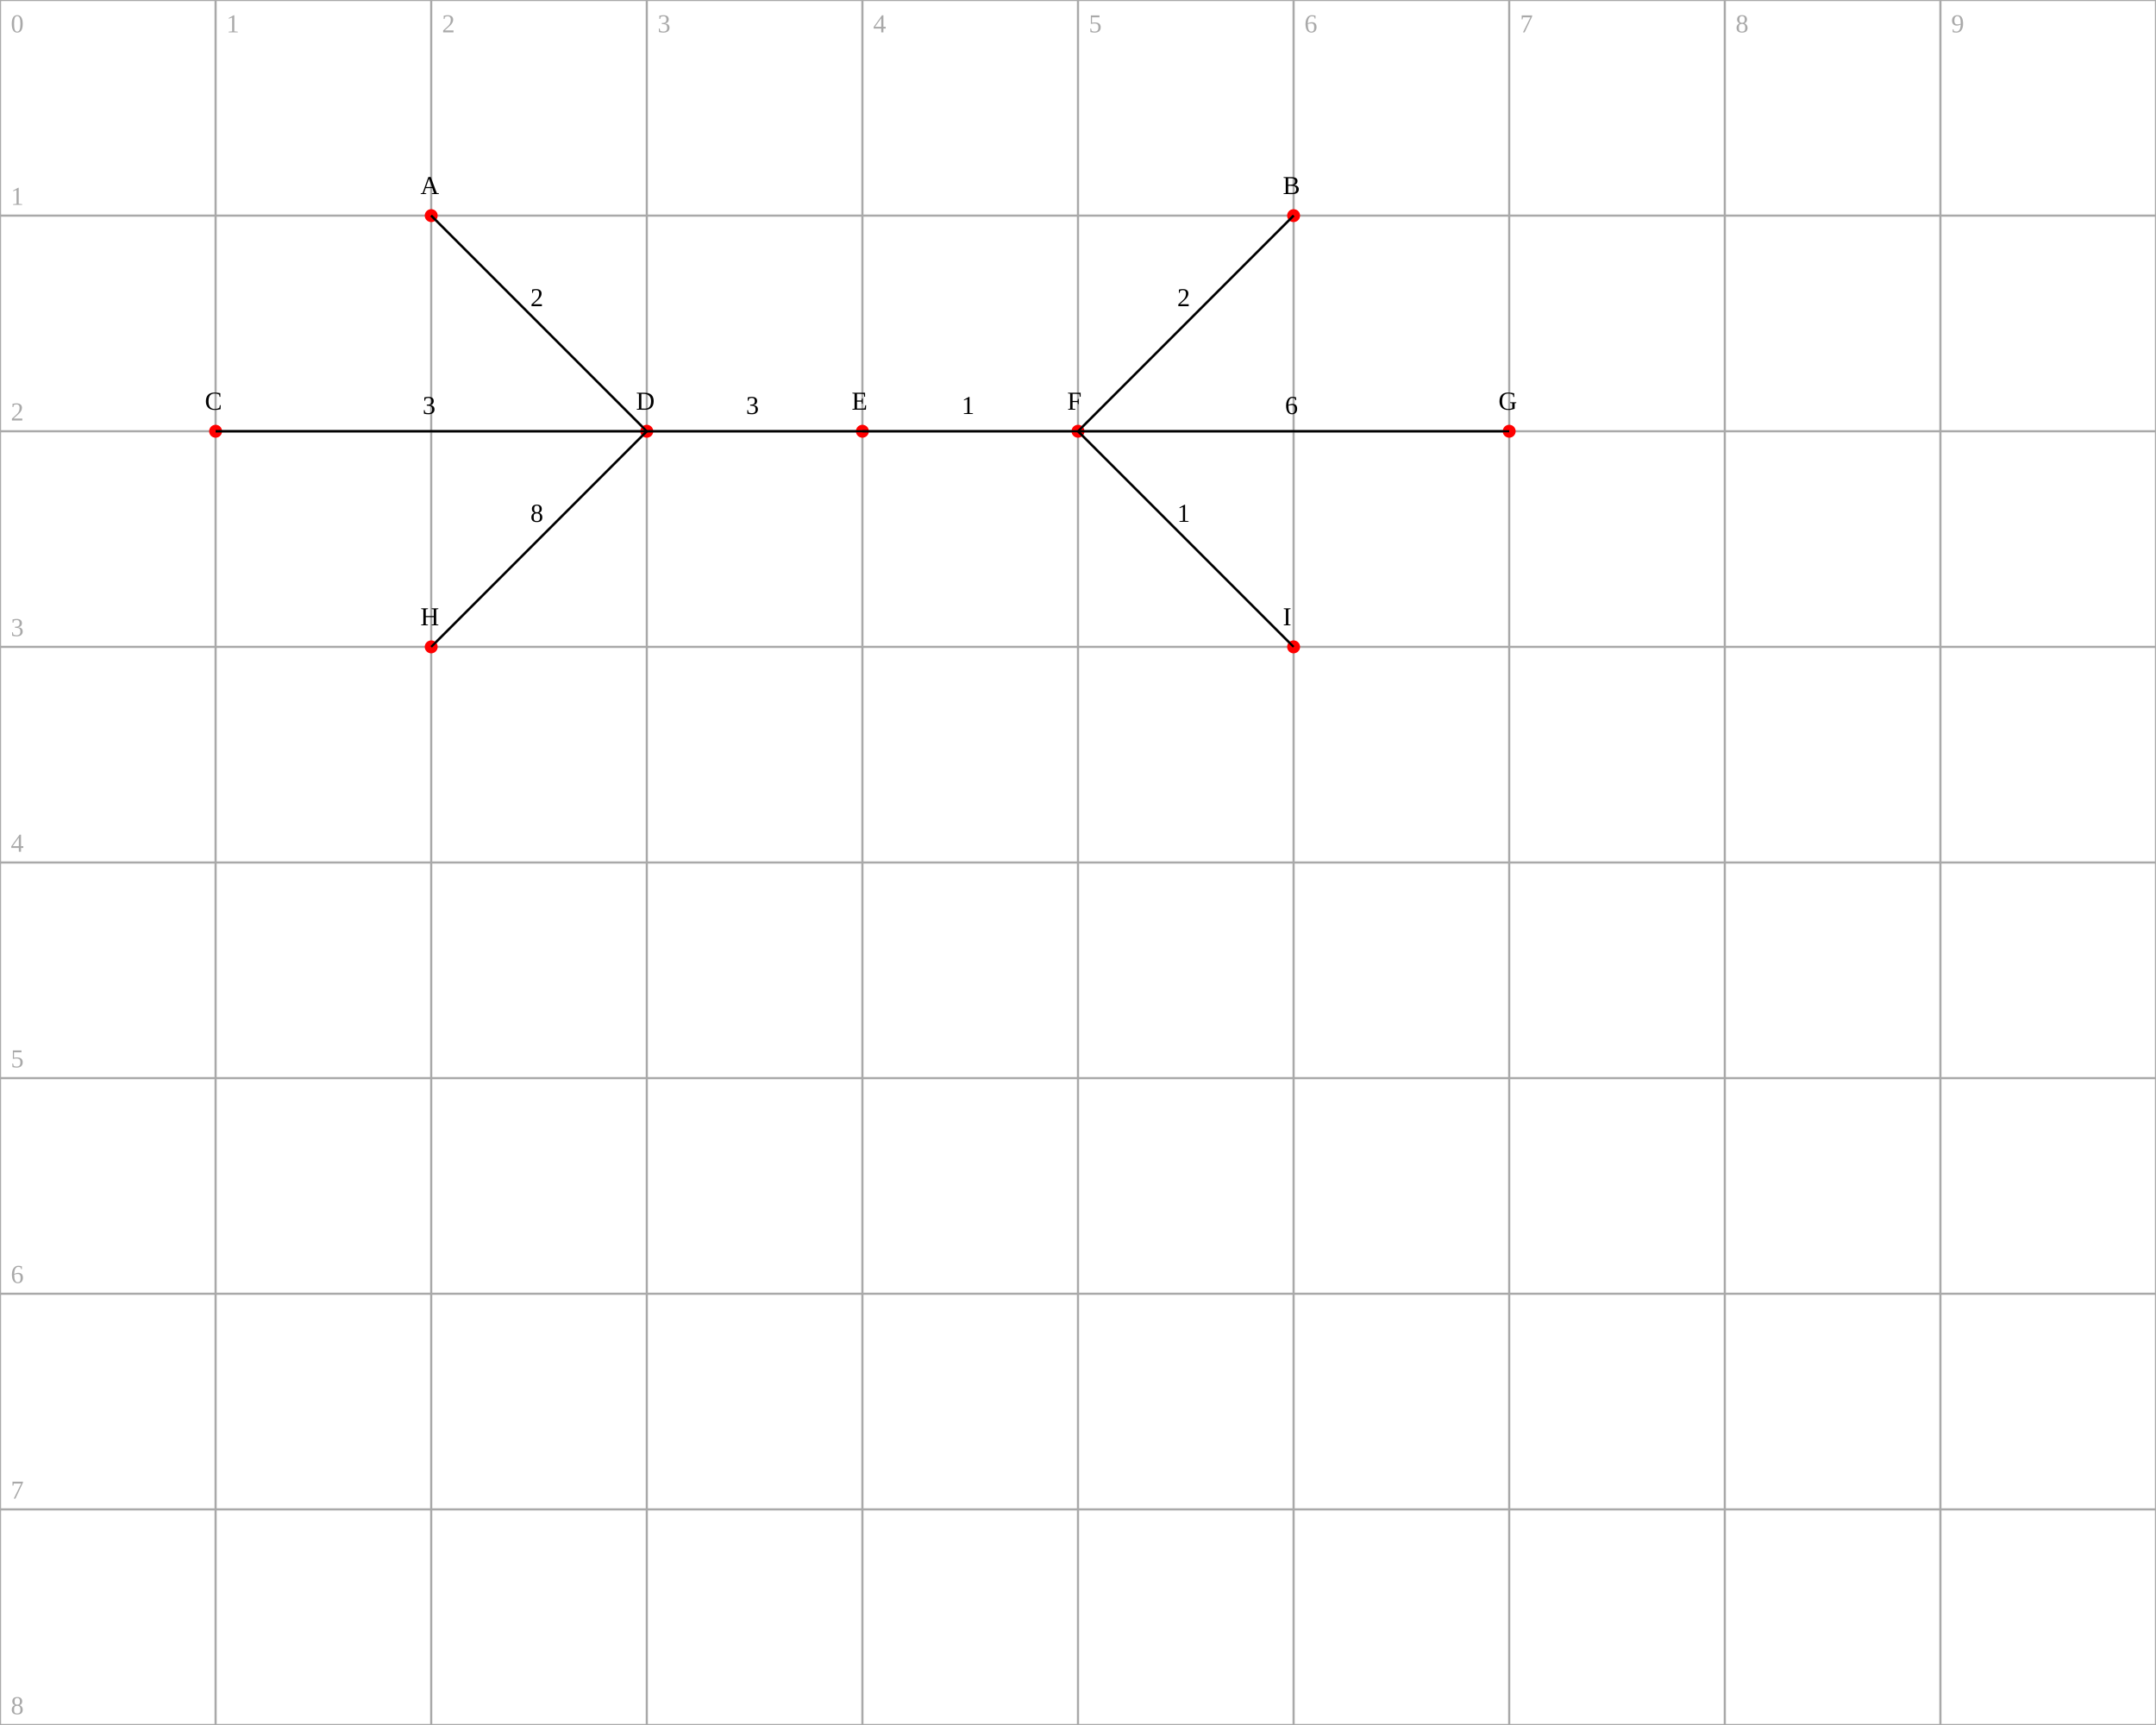
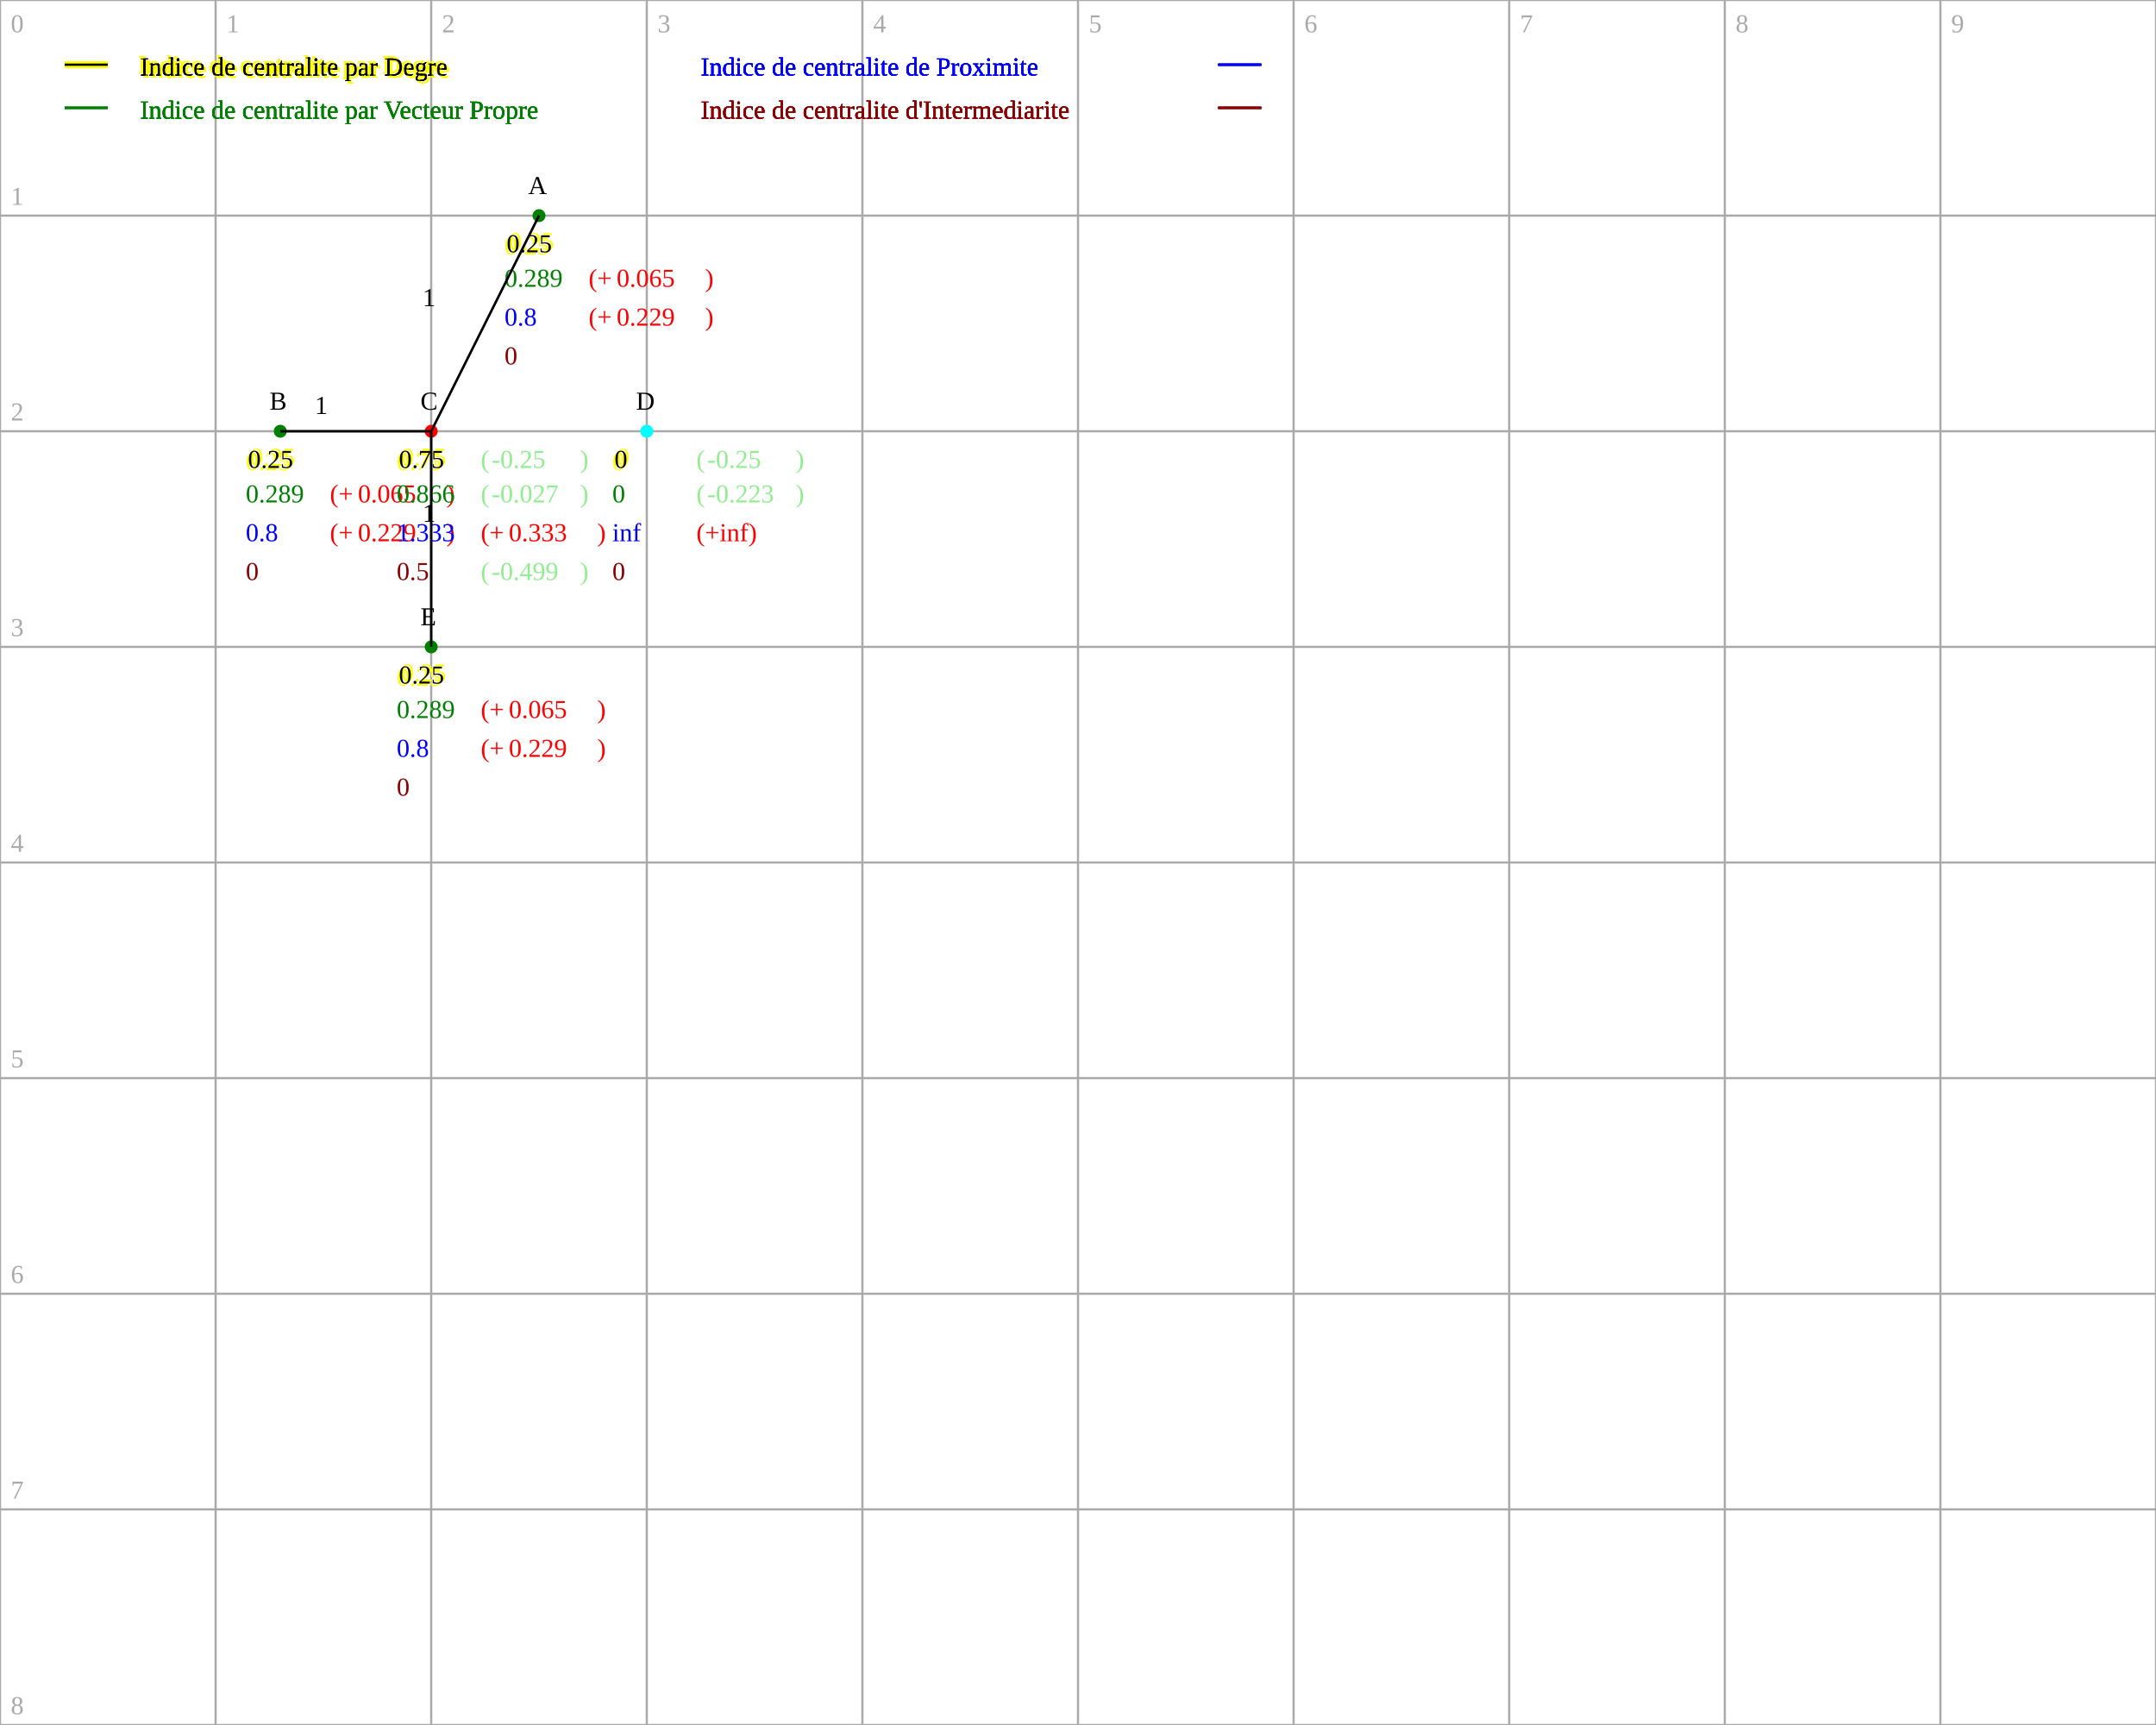
<svg xmlns="http://www.w3.org/2000/svg" version="1.1" width="1000" height="800">
  <line x1="0" y1="0" x2="1000" y2="0" stroke="darkgrey" />
  <text x="5" y="-5" fill="darkgrey">0</text>
  <line x1="0" y1="100" x2="1000" y2="100" stroke="darkgrey" />
  <text x="5" y="95" fill="darkgrey">1</text>
  <line x1="0" y1="200" x2="1000" y2="200" stroke="darkgrey" />
  <text x="5" y="195" fill="darkgrey">2</text>
  <line x1="0" y1="300" x2="1000" y2="300" stroke="darkgrey" />
  <text x="5" y="295" fill="darkgrey">3</text>
  <line x1="0" y1="400" x2="1000" y2="400" stroke="darkgrey" />
  <text x="5" y="395" fill="darkgrey">4</text>
  <line x1="0" y1="500" x2="1000" y2="500" stroke="darkgrey" />
  <text x="5" y="495" fill="darkgrey">5</text>
  <line x1="0" y1="600" x2="1000" y2="600" stroke="darkgrey" />
  <text x="5" y="595" fill="darkgrey">6</text>
  <line x1="0" y1="700" x2="1000" y2="700" stroke="darkgrey" />
  <text x="5" y="695" fill="darkgrey">7</text>
  <line x1="0" y1="800" x2="1000" y2="800" stroke="darkgrey" />
  <text x="5" y="795" fill="darkgrey">8</text>
  <line x1="0" y1="0" x2="0" y2="800" stroke="darkgrey" />
  <text x="5" y="15" fill="darkgrey">0</text>
  <line x1="100" y1="0" x2="100" y2="800" stroke="darkgrey" />
  <text x="105" y="15" fill="darkgrey">1</text>
  <line x1="200" y1="0" x2="200" y2="800" stroke="darkgrey" />
  <text x="205" y="15" fill="darkgrey">2</text>
  <line x1="300" y1="0" x2="300" y2="800" stroke="darkgrey" />
  <text x="305" y="15" fill="darkgrey">3</text>
  <line x1="400" y1="0" x2="400" y2="800" stroke="darkgrey" />
  <text x="405" y="15" fill="darkgrey">4</text>
  <line x1="500" y1="0" x2="500" y2="800" stroke="darkgrey" />
  <text x="505" y="15" fill="darkgrey">5</text>
  <line x1="600" y1="0" x2="600" y2="800" stroke="darkgrey" />
  <text x="605" y="15" fill="darkgrey">6</text>
  <line x1="700" y1="0" x2="700" y2="800" stroke="darkgrey" />
  <text x="705" y="15" fill="darkgrey">7</text>
  <line x1="800" y1="0" x2="800" y2="800" stroke="darkgrey" />
  <text x="805" y="15" fill="darkgrey">8</text>
  <line x1="900" y1="0" x2="900" y2="800" stroke="darkgrey" />
  <text x="905" y="15" fill="darkgrey">9</text>
  <line x1="1000" y1="0" x2="1000" y2="800" stroke="darkgrey" />
  <text x="1005" y="15" fill="darkgrey">10</text>
-   <circle cx="200" cy="100" r="3" fill="red" />
-   <text x="195" y="90" fill="black">A</text>
-   <line x1="200" y1="100" x2="300" y2="200" stroke="black" />
-   <text x="246" y="142" fill="black">2</text>
-   <circle cx="600" cy="100" r="3" fill="red" />
-   <text x="595" y="90" fill="black">B</text>
-   <line x1="600" y1="100" x2="500" y2="200" stroke="black" />
-   <text x="546" y="142" fill="black">2</text>
-   <circle cx="100" cy="200" r="3" fill="red" />
-   <text x="95" y="190" fill="black">C</text>
-   <line x1="100" y1="200" x2="300" y2="200" stroke="black" />
-   <text x="196" y="192" fill="black">3</text>
-   <circle cx="300" cy="200" r="3" fill="red" />
+   <circle cx="250" cy="100" r="3" fill="green" />
+   <text x="245" y="90" fill="black">A</text>
+   <text x="236" y="116" fill="yellow">0.25</text>
+   <text x="234" y="118" fill="yellow">0.25</text>
+   <text x="235" y="117" fill="black">0.25</text>
+   <line x1="30" y1="31" x2="50" y2="31" stroke="yellow" />
+   <line x1="30" y1="29" x2="50" y2="29" stroke="yellow" />
+   <line x1="30" y1="30" x2="50" y2="30" stroke="black" />
+   <text x="66" y="36" fill="yellow">Indice de centralite par Degre</text>
+   <text x="64" y="34" fill="yellow">Indice de centralite par Degre</text>
+   <text x="65" y="35" fill="black">Indice de centralite par Degre</text>
+   <text x="273" y="133" fill="red">(</text>
+   <text x="277" y="133" fill="red">+</text>
+   <text x="327" y="133" fill="red">)</text>
+   <text x="286" y="133" fill="red">0.065</text>
+   <text x="234" y="133" fill="green">0.289</text>
+   <line x1="30" y1="50" x2="50" y2="50" stroke="green" />
+   <text x="65" y="55" fill="green">Indice de centralite par Vecteur Propre</text>
+   <text x="273" y="151" fill="red">(</text>
+   <text x="277" y="151" fill="red">+</text>
+   <text x="327" y="151" fill="red">)</text>
+   <text x="286" y="151" fill="red">0.229</text>
+   <text x="234" y="151" fill="blue">0.8</text>
+   <line x1="565" y1="30" x2="585" y2="30" stroke="blue" />
+   <text x="325" y="35" fill="blue">Indice de centralite de Proximite</text>
+   <text x="234" y="169" fill="darkred">0</text>
+   <line x1="565" y1="50" x2="585" y2="50" stroke="darkred" />
+   <text x="325" y="55" fill="darkred">Indice de centralite d'Intermediarite</text>
+   <line x1="250" y1="100" x2="200" y2="200" stroke="black" />
+   <text x="196" y="142" fill="black">1</text>
+   <circle cx="130" cy="200" r="3" fill="green" />
+   <text x="125" y="190" fill="black">B</text>
+   <text x="116" y="216" fill="yellow">0.25</text>
+   <text x="114" y="218" fill="yellow">0.25</text>
+   <text x="115" y="217" fill="black">0.25</text>
+   <line x1="30" y1="31" x2="50" y2="31" stroke="yellow" />
+   <line x1="30" y1="29" x2="50" y2="29" stroke="yellow" />
+   <line x1="30" y1="30" x2="50" y2="30" stroke="black" />
+   <text x="66" y="36" fill="yellow">Indice de centralite par Degre</text>
+   <text x="64" y="34" fill="yellow">Indice de centralite par Degre</text>
+   <text x="65" y="35" fill="black">Indice de centralite par Degre</text>
+   <text x="153" y="233" fill="red">(</text>
+   <text x="157" y="233" fill="red">+</text>
+   <text x="207" y="233" fill="red">)</text>
+   <text x="166" y="233" fill="red">0.065</text>
+   <text x="114" y="233" fill="green">0.289</text>
+   <line x1="30" y1="50" x2="50" y2="50" stroke="green" />
+   <text x="65" y="55" fill="green">Indice de centralite par Vecteur Propre</text>
+   <text x="153" y="251" fill="red">(</text>
+   <text x="157" y="251" fill="red">+</text>
+   <text x="207" y="251" fill="red">)</text>
+   <text x="166" y="251" fill="red">0.229</text>
+   <text x="114" y="251" fill="blue">0.8</text>
+   <line x1="565" y1="30" x2="585" y2="30" stroke="blue" />
+   <text x="325" y="35" fill="blue">Indice de centralite de Proximite</text>
+   <text x="114" y="269" fill="darkred">0</text>
+   <line x1="565" y1="50" x2="585" y2="50" stroke="darkred" />
+   <text x="325" y="55" fill="darkred">Indice de centralite d'Intermediarite</text>
+   <line x1="130" y1="200" x2="200" y2="200" stroke="black" />
+   <text x="146" y="192" fill="black">1</text>
+   <circle cx="200" cy="200" r="3" fill="red" />
+   <text x="195" y="190" fill="black">C</text>
+   <text x="223" y="217" fill="lightgreen">(</text>
+   <text x="269" y="217" fill="lightgreen">)</text>
+   <text x="228" y="217" fill="lightgreen">-0.25</text>
+   <text x="186" y="216" fill="yellow">0.75</text>
+   <text x="184" y="218" fill="yellow">0.75</text>
+   <text x="185" y="217" fill="black">0.75</text>
+   <line x1="30" y1="31" x2="50" y2="31" stroke="yellow" />
+   <line x1="30" y1="29" x2="50" y2="29" stroke="yellow" />
+   <line x1="30" y1="30" x2="50" y2="30" stroke="black" />
+   <text x="66" y="36" fill="yellow">Indice de centralite par Degre</text>
+   <text x="64" y="34" fill="yellow">Indice de centralite par Degre</text>
+   <text x="65" y="35" fill="black">Indice de centralite par Degre</text>
+   <text x="223" y="233" fill="lightgreen">(</text>
+   <text x="269" y="233" fill="lightgreen">)</text>
+   <text x="228" y="233" fill="lightgreen">-0.027</text>
+   <text x="184" y="233" fill="green">0.866</text>
+   <line x1="30" y1="50" x2="50" y2="50" stroke="green" />
+   <text x="65" y="55" fill="green">Indice de centralite par Vecteur Propre</text>
+   <text x="223" y="251" fill="red">(</text>
+   <text x="227" y="251" fill="red">+</text>
+   <text x="277" y="251" fill="red">)</text>
+   <text x="236" y="251" fill="red">0.333</text>
+   <text x="184" y="251" fill="blue">1.333</text>
+   <line x1="565" y1="30" x2="585" y2="30" stroke="blue" />
+   <text x="325" y="35" fill="blue">Indice de centralite de Proximite</text>
+   <text x="223" y="269" fill="lightgreen">(</text>
+   <text x="269" y="269" fill="lightgreen">)</text>
+   <text x="228" y="269" fill="lightgreen">-0.499</text>
+   <text x="184" y="269" fill="darkred">0.5</text>
+   <line x1="565" y1="50" x2="585" y2="50" stroke="darkred" />
+   <text x="325" y="55" fill="darkred">Indice de centralite d'Intermediarite</text>
+   <line x1="200" y1="200" x2="250" y2="100" stroke="black" />
+   <line x1="200" y1="200" x2="130" y2="200" stroke="black" />
+   <line x1="200" y1="200" x2="200" y2="300" stroke="black" />
+   <text x="196" y="242" fill="black">1</text>
+   <circle cx="300" cy="200" r="3" fill="cyan" />
  <text x="295" y="190" fill="black">D</text>
-   <line x1="300" y1="200" x2="200" y2="100" stroke="black" />
-   <line x1="300" y1="200" x2="100" y2="200" stroke="black" />
-   <line x1="300" y1="200" x2="400" y2="200" stroke="black" />
-   <text x="346" y="192" fill="black">3</text>
-   <line x1="300" y1="200" x2="200" y2="300" stroke="black" />
-   <circle cx="400" cy="200" r="3" fill="red" />
-   <text x="395" y="190" fill="black">E</text>
-   <line x1="400" y1="200" x2="300" y2="200" stroke="black" />
-   <line x1="400" y1="200" x2="500" y2="200" stroke="black" />
-   <text x="446" y="192" fill="black">1</text>
-   <circle cx="500" cy="200" r="3" fill="red" />
-   <text x="495" y="190" fill="black">F</text>
-   <line x1="500" y1="200" x2="600" y2="100" stroke="black" />
-   <line x1="500" y1="200" x2="400" y2="200" stroke="black" />
-   <line x1="500" y1="200" x2="700" y2="200" stroke="black" />
-   <text x="596" y="192" fill="black">6</text>
-   <line x1="500" y1="200" x2="600" y2="300" stroke="black" />
-   <circle cx="700" cy="200" r="3" fill="red" />
-   <text x="695" y="190" fill="black">G</text>
-   <line x1="700" y1="200" x2="500" y2="200" stroke="black" />
-   <circle cx="200" cy="300" r="3" fill="red" />
-   <text x="195" y="290" fill="black">H</text>
-   <line x1="200" y1="300" x2="300" y2="200" stroke="black" />
-   <text x="246" y="242" fill="black">8</text>
-   <circle cx="600" cy="300" r="3" fill="red" />
-   <text x="595" y="290" fill="black">I</text>
-   <line x1="600" y1="300" x2="500" y2="200" stroke="black" />
-   <text x="546" y="242" fill="black">1</text>
+   <text x="323" y="217" fill="lightgreen">(</text>
+   <text x="369" y="217" fill="lightgreen">)</text>
+   <text x="328" y="217" fill="lightgreen">-0.25</text>
+   <text x="286" y="216" fill="yellow">0</text>
+   <text x="284" y="218" fill="yellow">0</text>
+   <text x="285" y="217" fill="black">0</text>
+   <line x1="30" y1="31" x2="50" y2="31" stroke="yellow" />
+   <line x1="30" y1="29" x2="50" y2="29" stroke="yellow" />
+   <line x1="30" y1="30" x2="50" y2="30" stroke="black" />
+   <text x="66" y="36" fill="yellow">Indice de centralite par Degre</text>
+   <text x="64" y="34" fill="yellow">Indice de centralite par Degre</text>
+   <text x="65" y="35" fill="black">Indice de centralite par Degre</text>
+   <text x="323" y="233" fill="lightgreen">(</text>
+   <text x="369" y="233" fill="lightgreen">)</text>
+   <text x="328" y="233" fill="lightgreen">-0.223</text>
+   <text x="284" y="233" fill="green">0</text>
+   <line x1="30" y1="50" x2="50" y2="50" stroke="green" />
+   <text x="65" y="55" fill="green">Indice de centralite par Vecteur Propre</text>
+   <text x="323" y="251" fill="red">(+inf)</text>
+   <text x="284" y="251" fill="blue">inf</text>
+   <line x1="565" y1="30" x2="585" y2="30" stroke="blue" />
+   <text x="325" y="35" fill="blue">Indice de centralite de Proximite</text>
+   <text x="284" y="269" fill="darkred">0</text>
+   <line x1="565" y1="50" x2="585" y2="50" stroke="darkred" />
+   <text x="325" y="55" fill="darkred">Indice de centralite d'Intermediarite</text>
+   <circle cx="200" cy="300" r="3" fill="green" />
+   <text x="195" y="290" fill="black">E</text>
+   <text x="186" y="316" fill="yellow">0.25</text>
+   <text x="184" y="318" fill="yellow">0.25</text>
+   <text x="185" y="317" fill="black">0.25</text>
+   <line x1="30" y1="31" x2="50" y2="31" stroke="yellow" />
+   <line x1="30" y1="29" x2="50" y2="29" stroke="yellow" />
+   <line x1="30" y1="30" x2="50" y2="30" stroke="black" />
+   <text x="66" y="36" fill="yellow">Indice de centralite par Degre</text>
+   <text x="64" y="34" fill="yellow">Indice de centralite par Degre</text>
+   <text x="65" y="35" fill="black">Indice de centralite par Degre</text>
+   <text x="223" y="333" fill="red">(</text>
+   <text x="227" y="333" fill="red">+</text>
+   <text x="277" y="333" fill="red">)</text>
+   <text x="236" y="333" fill="red">0.065</text>
+   <text x="184" y="333" fill="green">0.289</text>
+   <line x1="30" y1="50" x2="50" y2="50" stroke="green" />
+   <text x="65" y="55" fill="green">Indice de centralite par Vecteur Propre</text>
+   <text x="223" y="351" fill="red">(</text>
+   <text x="227" y="351" fill="red">+</text>
+   <text x="277" y="351" fill="red">)</text>
+   <text x="236" y="351" fill="red">0.229</text>
+   <text x="184" y="351" fill="blue">0.8</text>
+   <line x1="565" y1="30" x2="585" y2="30" stroke="blue" />
+   <text x="325" y="35" fill="blue">Indice de centralite de Proximite</text>
+   <text x="184" y="369" fill="darkred">0</text>
+   <line x1="565" y1="50" x2="585" y2="50" stroke="darkred" />
+   <text x="325" y="55" fill="darkred">Indice de centralite d'Intermediarite</text>
+   <line x1="200" y1="300" x2="200" y2="200" stroke="black" />
  <defs>
    <radialGradient id="redball" cx="30%" cy="30%" r="100%" fx="30%" fy="30%">
      <stop offset="0%" style="stop-color:rgb(255,250,250)" />
      <stop offset="3%" style="stop-color:rgb(255,250,250)" />
      <stop offset="7%" style="stop-color:rgb(255,160,160)" />
      <stop offset="70%" style="stop-color:rgb(255,0,0)" />
      <stop offset="100%" style="stop-color:rgb(255,0,0)" />
    </radialGradient>
    <radialGradient id="greenball" cx="30%" cy="30%" r="100%" fx="30%" fy="30%">
      <stop offset="0%" style="stop-color:rgb(250,255,250)" />
      <stop offset="3%" style="stop-color:rgb(250,255,250)" />
      <stop offset="7%" style="stop-color:rgb(160,255,160)" />
      <stop offset="70%" style="stop-color:rgb(0,255,0)" />
      <stop offset="100%" style="stop-color:rgb(0,255,0)" />
    </radialGradient>
    <radialGradient id="blueball" cx="30%" cy="30%" r="100%" fx="30%" fy="30%">
      <stop offset="0%" style="stop-color:rgb(250,250,255)" />
      <stop offset="3%" style="stop-color:rgb(250,250,255)" />
      <stop offset="7%" style="stop-color:rgb(160,160,255)" />
      <stop offset="70%" style="stop-color:rgb(0,0,255)" />
      <stop offset="100%" style="stop-color:rgb(0,255,0)" />
    </radialGradient>
    <radialGradient id="yellowball" cx="30%" cy="30%" r="100%" fx="30%" fy="30%">
      <stop offset="0%" style="stop-color:rgb(255,255,250)" />
      <stop offset="3%" style="stop-color:rgb(255,255,250)" />
      <stop offset="7%" style="stop-color:rgb(255,255,160)" />
      <stop offset="70%" style="stop-color:rgb(255,255,0)" />
      <stop offset="100%" style="stop-color:rgb(255,255,0)" />
    </radialGradient>
    <radialGradient id="greyball" cx="30%" cy="30%" r="100%" fx="30%" fy="30%">
      <stop offset="0%" style="stop-color:rgb(250,250,250)" />
      <stop offset="3%" style="stop-color:rgb(250,250,250)" />
      <stop offset="7%" style="stop-color:rgb(160,160,160)" />
      <stop offset="70%" style="stop-color:rgb(100,100,100)" />
      <stop offset="100%" style="stop-color:rgb(100,100,100)" />
    </radialGradient>
  </defs>
</svg>
